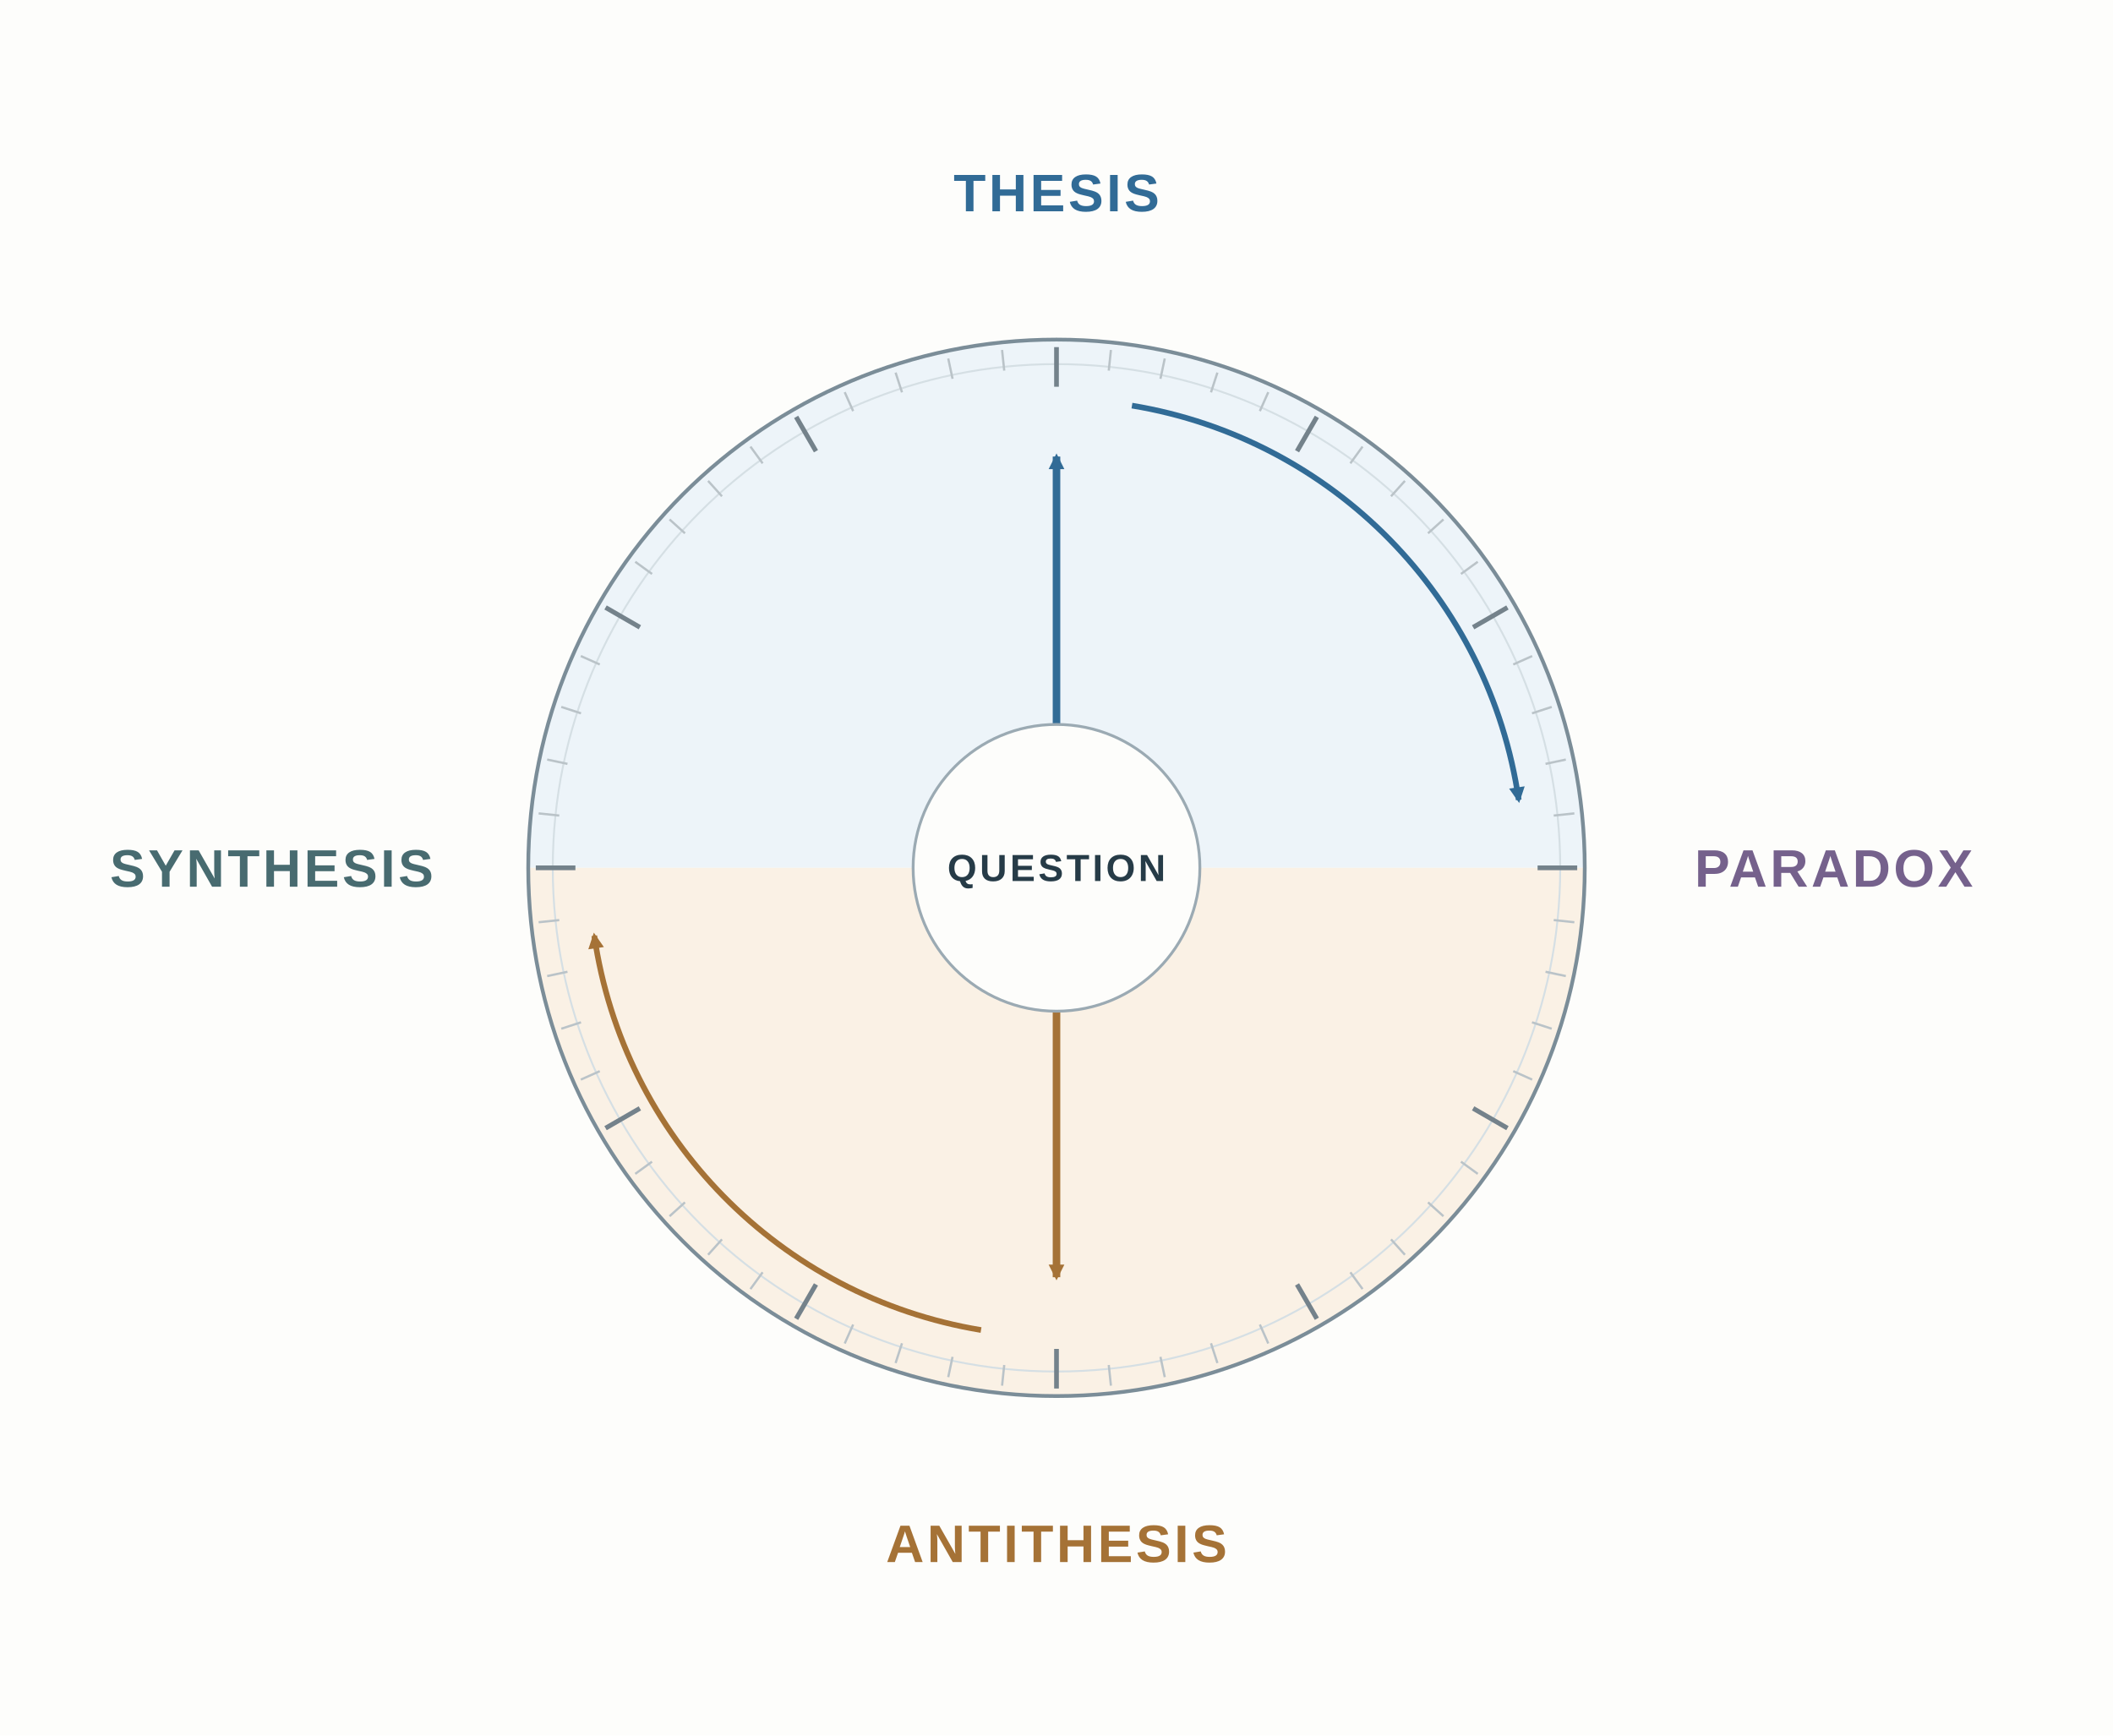
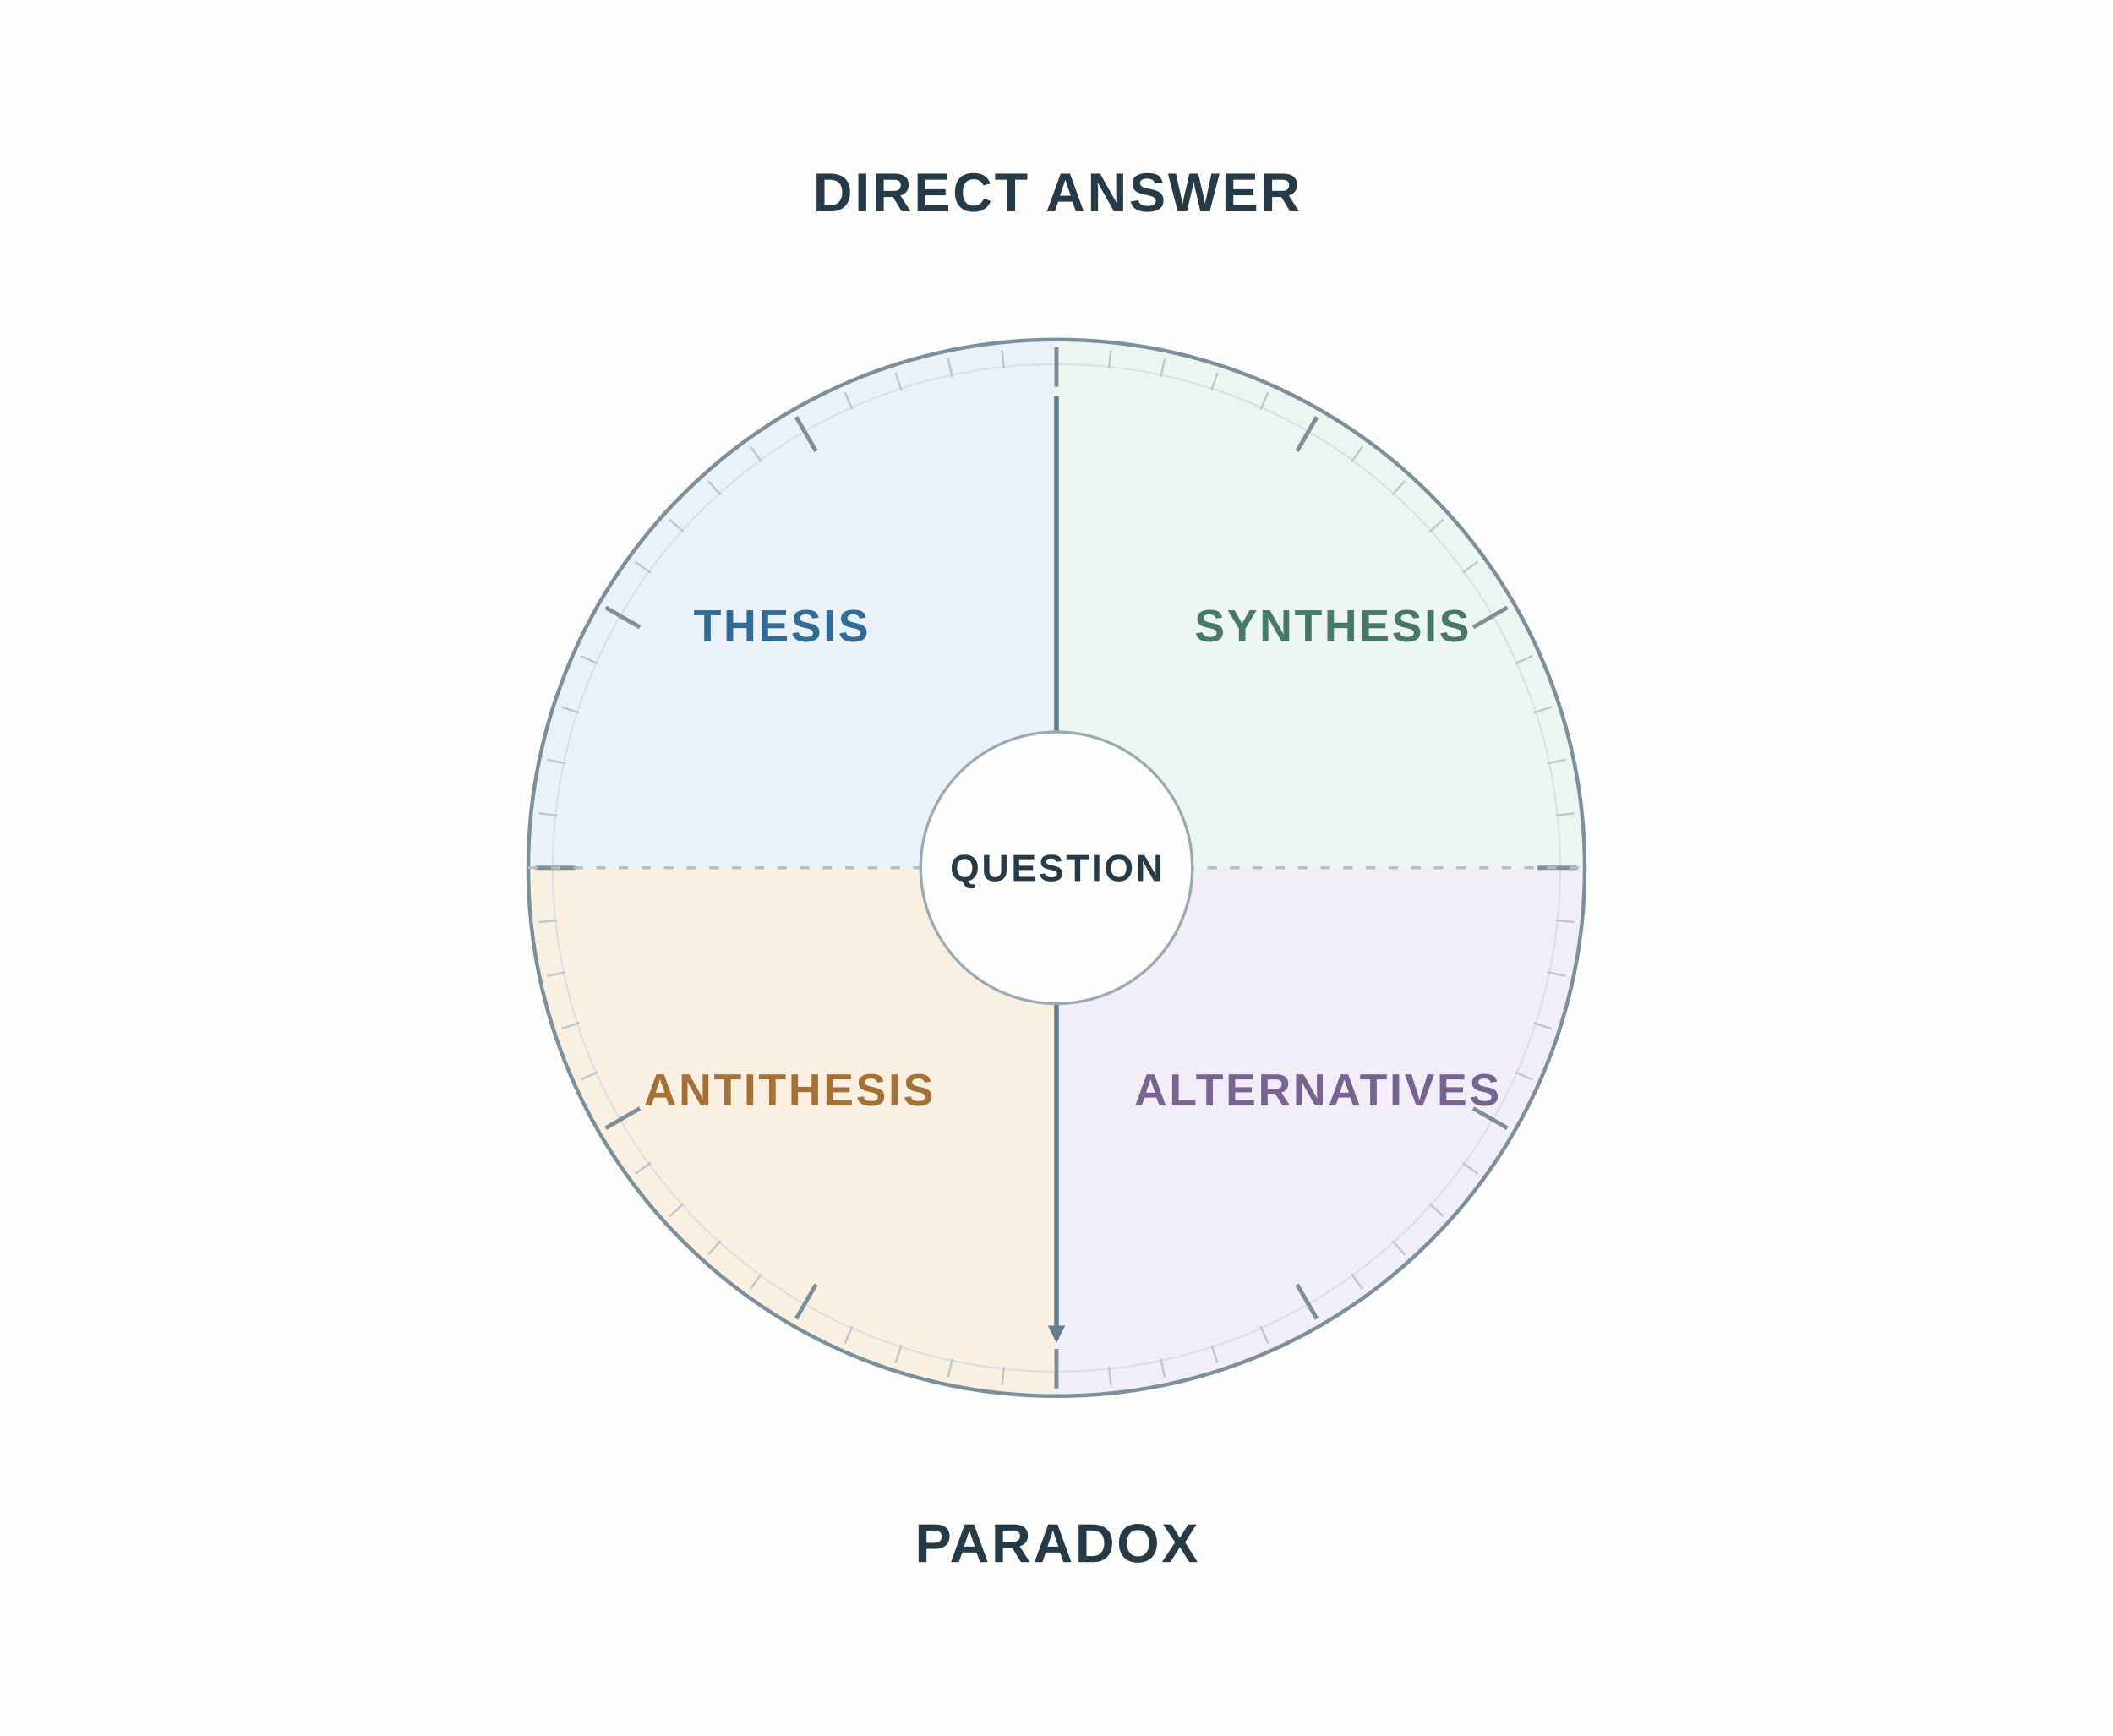
<svg xmlns="http://www.w3.org/2000/svg" width="1120" height="920" viewBox="0 0 1120 920" role="img" aria-labelledby="title desc">
  <defs>
-     <style>text{font-family:Arial,Helvetica,sans-serif;fill:#263b47;letter-spacing:1.6px}.label{font-size:28px;font-weight:600}</style>
-     <marker id="blue" viewBox="0 0 12 12" markerWidth="10" markerHeight="10" refX="9" refY="6" orient="auto-start-reverse" markerUnits="userSpaceOnUse">
-       <path d="M1 1L11 6L1 11Z" fill="#316b96" />
-     </marker>
-     <marker id="amber" viewBox="0 0 12 12" markerWidth="10" markerHeight="10" refX="9" refY="6" orient="auto-start-reverse" markerUnits="userSpaceOnUse">
-       <path d="M1 1L11 6L1 11Z" fill="#a57236" />
+     <style>text{font-family:Arial,Helvetica,sans-serif;fill:#263b47;letter-spacing:1.2px}.pole{font-size:29px;font-weight:600}.quadrant{font-size:24px;font-weight:600}</style>
+     <marker id="axis-arrow" viewBox="0 0 12 12" markerWidth="11" markerHeight="11" refX="9" refY="6" orient="auto" markerUnits="userSpaceOnUse">
+       <path d="M1 1L11 6L1 11Z" fill="#647d8e" />
    </marker>
  </defs>
  <rect width="1120" height="920" fill="#fdfdfb" />
-   <path d="M280 460A280 280 0 0 1 840 460Z" fill="#edf4f9" />
-   <path d="M840 460A280 280 0 0 1 280 460Z" fill="#faf1e5" />
-   <circle cx="560" cy="460" r="280" fill="none" stroke="#7b8d98" stroke-width="2" />
-   <circle cx="560" cy="460" r="267" fill="none" stroke="#d5dfe4" stroke-width="1" />
+   <path d="M560 460H280A280 280 0 0 1 560 180Z" fill="#eaf2f8" />
+   <path d="M560 460V180A280 280 0 0 1 840 460Z" fill="#edf5f1" />
+   <path d="M560 460V740A280 280 0 0 1 280 460Z" fill="#faf0e2" />
+   <path d="M560 460H840A280 280 0 0 1 560 740Z" fill="#f2eef8" />
+   <circle cx="560" cy="460" r="280" fill="none" stroke="#7b8f9c" stroke-width="2" />
+   <circle cx="560" cy="460" r="267" fill="none" stroke="#d8e1e5" stroke-width="1" />
  <g>
-     <line x1="560" y1="184" x2="560" y2="205" transform="rotate(0 560 460)" stroke="#74828b" stroke-width="2.5" />
-     <line x1="560" y1="184" x2="560" y2="195" transform="rotate(6 560 460)" stroke="#bac3c8" stroke-width="1.2" />
-     <line x1="560" y1="184" x2="560" y2="195" transform="rotate(12 560 460)" stroke="#bac3c8" stroke-width="1.2" />
-     <line x1="560" y1="184" x2="560" y2="195" transform="rotate(18 560 460)" stroke="#bac3c8" stroke-width="1.2" />
-     <line x1="560" y1="184" x2="560" y2="195" transform="rotate(24 560 460)" stroke="#bac3c8" stroke-width="1.2" />
-     <line x1="560" y1="184" x2="560" y2="205" transform="rotate(30 560 460)" stroke="#74828b" stroke-width="2.5" />
-     <line x1="560" y1="184" x2="560" y2="195" transform="rotate(36 560 460)" stroke="#bac3c8" stroke-width="1.2" />
-     <line x1="560" y1="184" x2="560" y2="195" transform="rotate(42 560 460)" stroke="#bac3c8" stroke-width="1.2" />
-     <line x1="560" y1="184" x2="560" y2="195" transform="rotate(48 560 460)" stroke="#bac3c8" stroke-width="1.2" />
-     <line x1="560" y1="184" x2="560" y2="195" transform="rotate(54 560 460)" stroke="#bac3c8" stroke-width="1.2" />
-     <line x1="560" y1="184" x2="560" y2="205" transform="rotate(60 560 460)" stroke="#74828b" stroke-width="2.5" />
-     <line x1="560" y1="184" x2="560" y2="195" transform="rotate(66 560 460)" stroke="#bac3c8" stroke-width="1.2" />
-     <line x1="560" y1="184" x2="560" y2="195" transform="rotate(72 560 460)" stroke="#bac3c8" stroke-width="1.2" />
-     <line x1="560" y1="184" x2="560" y2="195" transform="rotate(78 560 460)" stroke="#bac3c8" stroke-width="1.2" />
-     <line x1="560" y1="184" x2="560" y2="195" transform="rotate(84 560 460)" stroke="#bac3c8" stroke-width="1.2" />
-     <line x1="560" y1="184" x2="560" y2="205" transform="rotate(90 560 460)" stroke="#74828b" stroke-width="2.5" />
-     <line x1="560" y1="184" x2="560" y2="195" transform="rotate(96 560 460)" stroke="#bac3c8" stroke-width="1.2" />
-     <line x1="560" y1="184" x2="560" y2="195" transform="rotate(102 560 460)" stroke="#bac3c8" stroke-width="1.2" />
-     <line x1="560" y1="184" x2="560" y2="195" transform="rotate(108 560 460)" stroke="#bac3c8" stroke-width="1.2" />
-     <line x1="560" y1="184" x2="560" y2="195" transform="rotate(114 560 460)" stroke="#bac3c8" stroke-width="1.2" />
-     <line x1="560" y1="184" x2="560" y2="205" transform="rotate(120 560 460)" stroke="#74828b" stroke-width="2.5" />
-     <line x1="560" y1="184" x2="560" y2="195" transform="rotate(126 560 460)" stroke="#bac3c8" stroke-width="1.2" />
-     <line x1="560" y1="184" x2="560" y2="195" transform="rotate(132 560 460)" stroke="#bac3c8" stroke-width="1.2" />
-     <line x1="560" y1="184" x2="560" y2="195" transform="rotate(138 560 460)" stroke="#bac3c8" stroke-width="1.2" />
-     <line x1="560" y1="184" x2="560" y2="195" transform="rotate(144 560 460)" stroke="#bac3c8" stroke-width="1.2" />
-     <line x1="560" y1="184" x2="560" y2="205" transform="rotate(150 560 460)" stroke="#74828b" stroke-width="2.5" />
-     <line x1="560" y1="184" x2="560" y2="195" transform="rotate(156 560 460)" stroke="#bac3c8" stroke-width="1.2" />
-     <line x1="560" y1="184" x2="560" y2="195" transform="rotate(162 560 460)" stroke="#bac3c8" stroke-width="1.2" />
-     <line x1="560" y1="184" x2="560" y2="195" transform="rotate(168 560 460)" stroke="#bac3c8" stroke-width="1.2" />
-     <line x1="560" y1="184" x2="560" y2="195" transform="rotate(174 560 460)" stroke="#bac3c8" stroke-width="1.2" />
-     <line x1="560" y1="184" x2="560" y2="205" transform="rotate(180 560 460)" stroke="#74828b" stroke-width="2.5" />
-     <line x1="560" y1="184" x2="560" y2="195" transform="rotate(186 560 460)" stroke="#bac3c8" stroke-width="1.2" />
-     <line x1="560" y1="184" x2="560" y2="195" transform="rotate(192 560 460)" stroke="#bac3c8" stroke-width="1.2" />
-     <line x1="560" y1="184" x2="560" y2="195" transform="rotate(198 560 460)" stroke="#bac3c8" stroke-width="1.2" />
-     <line x1="560" y1="184" x2="560" y2="195" transform="rotate(204 560 460)" stroke="#bac3c8" stroke-width="1.2" />
-     <line x1="560" y1="184" x2="560" y2="205" transform="rotate(210 560 460)" stroke="#74828b" stroke-width="2.5" />
-     <line x1="560" y1="184" x2="560" y2="195" transform="rotate(216 560 460)" stroke="#bac3c8" stroke-width="1.2" />
-     <line x1="560" y1="184" x2="560" y2="195" transform="rotate(222 560 460)" stroke="#bac3c8" stroke-width="1.2" />
-     <line x1="560" y1="184" x2="560" y2="195" transform="rotate(228 560 460)" stroke="#bac3c8" stroke-width="1.2" />
-     <line x1="560" y1="184" x2="560" y2="195" transform="rotate(234 560 460)" stroke="#bac3c8" stroke-width="1.2" />
-     <line x1="560" y1="184" x2="560" y2="205" transform="rotate(240 560 460)" stroke="#74828b" stroke-width="2.5" />
-     <line x1="560" y1="184" x2="560" y2="195" transform="rotate(246 560 460)" stroke="#bac3c8" stroke-width="1.2" />
-     <line x1="560" y1="184" x2="560" y2="195" transform="rotate(252 560 460)" stroke="#bac3c8" stroke-width="1.2" />
-     <line x1="560" y1="184" x2="560" y2="195" transform="rotate(258 560 460)" stroke="#bac3c8" stroke-width="1.2" />
-     <line x1="560" y1="184" x2="560" y2="195" transform="rotate(264 560 460)" stroke="#bac3c8" stroke-width="1.2" />
-     <line x1="560" y1="184" x2="560" y2="205" transform="rotate(270 560 460)" stroke="#74828b" stroke-width="2.5" />
-     <line x1="560" y1="184" x2="560" y2="195" transform="rotate(276 560 460)" stroke="#bac3c8" stroke-width="1.2" />
-     <line x1="560" y1="184" x2="560" y2="195" transform="rotate(282 560 460)" stroke="#bac3c8" stroke-width="1.2" />
-     <line x1="560" y1="184" x2="560" y2="195" transform="rotate(288 560 460)" stroke="#bac3c8" stroke-width="1.2" />
-     <line x1="560" y1="184" x2="560" y2="195" transform="rotate(294 560 460)" stroke="#bac3c8" stroke-width="1.2" />
-     <line x1="560" y1="184" x2="560" y2="205" transform="rotate(300 560 460)" stroke="#74828b" stroke-width="2.5" />
-     <line x1="560" y1="184" x2="560" y2="195" transform="rotate(306 560 460)" stroke="#bac3c8" stroke-width="1.2" />
-     <line x1="560" y1="184" x2="560" y2="195" transform="rotate(312 560 460)" stroke="#bac3c8" stroke-width="1.2" />
-     <line x1="560" y1="184" x2="560" y2="195" transform="rotate(318 560 460)" stroke="#bac3c8" stroke-width="1.2" />
-     <line x1="560" y1="184" x2="560" y2="195" transform="rotate(324 560 460)" stroke="#bac3c8" stroke-width="1.2" />
-     <line x1="560" y1="184" x2="560" y2="205" transform="rotate(330 560 460)" stroke="#74828b" stroke-width="2.5" />
-     <line x1="560" y1="184" x2="560" y2="195" transform="rotate(336 560 460)" stroke="#bac3c8" stroke-width="1.2" />
-     <line x1="560" y1="184" x2="560" y2="195" transform="rotate(342 560 460)" stroke="#bac3c8" stroke-width="1.2" />
-     <line x1="560" y1="184" x2="560" y2="195" transform="rotate(348 560 460)" stroke="#bac3c8" stroke-width="1.2" />
-     <line x1="560" y1="184" x2="560" y2="195" transform="rotate(354 560 460)" stroke="#bac3c8" stroke-width="1.2" />
+     <line x1="560" y1="184" x2="560" y2="205" transform="rotate(0 560 460)" stroke="#7e8f99" stroke-width="2.2" />
+     <line x1="560" y1="184" x2="560" y2="194" transform="rotate(6 560 460)" stroke="#bdc7cd" stroke-width="1.1" />
+     <line x1="560" y1="184" x2="560" y2="194" transform="rotate(12 560 460)" stroke="#bdc7cd" stroke-width="1.1" />
+     <line x1="560" y1="184" x2="560" y2="194" transform="rotate(18 560 460)" stroke="#bdc7cd" stroke-width="1.1" />
+     <line x1="560" y1="184" x2="560" y2="194" transform="rotate(24 560 460)" stroke="#bdc7cd" stroke-width="1.1" />
+     <line x1="560" y1="184" x2="560" y2="205" transform="rotate(30 560 460)" stroke="#7e8f99" stroke-width="2.2" />
+     <line x1="560" y1="184" x2="560" y2="194" transform="rotate(36 560 460)" stroke="#bdc7cd" stroke-width="1.1" />
+     <line x1="560" y1="184" x2="560" y2="194" transform="rotate(42 560 460)" stroke="#bdc7cd" stroke-width="1.1" />
+     <line x1="560" y1="184" x2="560" y2="194" transform="rotate(48 560 460)" stroke="#bdc7cd" stroke-width="1.1" />
+     <line x1="560" y1="184" x2="560" y2="194" transform="rotate(54 560 460)" stroke="#bdc7cd" stroke-width="1.1" />
+     <line x1="560" y1="184" x2="560" y2="205" transform="rotate(60 560 460)" stroke="#7e8f99" stroke-width="2.2" />
+     <line x1="560" y1="184" x2="560" y2="194" transform="rotate(66 560 460)" stroke="#bdc7cd" stroke-width="1.1" />
+     <line x1="560" y1="184" x2="560" y2="194" transform="rotate(72 560 460)" stroke="#bdc7cd" stroke-width="1.1" />
+     <line x1="560" y1="184" x2="560" y2="194" transform="rotate(78 560 460)" stroke="#bdc7cd" stroke-width="1.1" />
+     <line x1="560" y1="184" x2="560" y2="194" transform="rotate(84 560 460)" stroke="#bdc7cd" stroke-width="1.1" />
+     <line x1="560" y1="184" x2="560" y2="205" transform="rotate(90 560 460)" stroke="#7e8f99" stroke-width="2.2" />
+     <line x1="560" y1="184" x2="560" y2="194" transform="rotate(96 560 460)" stroke="#bdc7cd" stroke-width="1.1" />
+     <line x1="560" y1="184" x2="560" y2="194" transform="rotate(102 560 460)" stroke="#bdc7cd" stroke-width="1.1" />
+     <line x1="560" y1="184" x2="560" y2="194" transform="rotate(108 560 460)" stroke="#bdc7cd" stroke-width="1.1" />
+     <line x1="560" y1="184" x2="560" y2="194" transform="rotate(114 560 460)" stroke="#bdc7cd" stroke-width="1.1" />
+     <line x1="560" y1="184" x2="560" y2="205" transform="rotate(120 560 460)" stroke="#7e8f99" stroke-width="2.2" />
+     <line x1="560" y1="184" x2="560" y2="194" transform="rotate(126 560 460)" stroke="#bdc7cd" stroke-width="1.1" />
+     <line x1="560" y1="184" x2="560" y2="194" transform="rotate(132 560 460)" stroke="#bdc7cd" stroke-width="1.1" />
+     <line x1="560" y1="184" x2="560" y2="194" transform="rotate(138 560 460)" stroke="#bdc7cd" stroke-width="1.1" />
+     <line x1="560" y1="184" x2="560" y2="194" transform="rotate(144 560 460)" stroke="#bdc7cd" stroke-width="1.1" />
+     <line x1="560" y1="184" x2="560" y2="205" transform="rotate(150 560 460)" stroke="#7e8f99" stroke-width="2.2" />
+     <line x1="560" y1="184" x2="560" y2="194" transform="rotate(156 560 460)" stroke="#bdc7cd" stroke-width="1.1" />
+     <line x1="560" y1="184" x2="560" y2="194" transform="rotate(162 560 460)" stroke="#bdc7cd" stroke-width="1.1" />
+     <line x1="560" y1="184" x2="560" y2="194" transform="rotate(168 560 460)" stroke="#bdc7cd" stroke-width="1.1" />
+     <line x1="560" y1="184" x2="560" y2="194" transform="rotate(174 560 460)" stroke="#bdc7cd" stroke-width="1.1" />
+     <line x1="560" y1="184" x2="560" y2="205" transform="rotate(180 560 460)" stroke="#7e8f99" stroke-width="2.2" />
+     <line x1="560" y1="184" x2="560" y2="194" transform="rotate(186 560 460)" stroke="#bdc7cd" stroke-width="1.1" />
+     <line x1="560" y1="184" x2="560" y2="194" transform="rotate(192 560 460)" stroke="#bdc7cd" stroke-width="1.1" />
+     <line x1="560" y1="184" x2="560" y2="194" transform="rotate(198 560 460)" stroke="#bdc7cd" stroke-width="1.1" />
+     <line x1="560" y1="184" x2="560" y2="194" transform="rotate(204 560 460)" stroke="#bdc7cd" stroke-width="1.1" />
+     <line x1="560" y1="184" x2="560" y2="205" transform="rotate(210 560 460)" stroke="#7e8f99" stroke-width="2.2" />
+     <line x1="560" y1="184" x2="560" y2="194" transform="rotate(216 560 460)" stroke="#bdc7cd" stroke-width="1.1" />
+     <line x1="560" y1="184" x2="560" y2="194" transform="rotate(222 560 460)" stroke="#bdc7cd" stroke-width="1.1" />
+     <line x1="560" y1="184" x2="560" y2="194" transform="rotate(228 560 460)" stroke="#bdc7cd" stroke-width="1.1" />
+     <line x1="560" y1="184" x2="560" y2="194" transform="rotate(234 560 460)" stroke="#bdc7cd" stroke-width="1.1" />
+     <line x1="560" y1="184" x2="560" y2="205" transform="rotate(240 560 460)" stroke="#7e8f99" stroke-width="2.2" />
+     <line x1="560" y1="184" x2="560" y2="194" transform="rotate(246 560 460)" stroke="#bdc7cd" stroke-width="1.1" />
+     <line x1="560" y1="184" x2="560" y2="194" transform="rotate(252 560 460)" stroke="#bdc7cd" stroke-width="1.1" />
+     <line x1="560" y1="184" x2="560" y2="194" transform="rotate(258 560 460)" stroke="#bdc7cd" stroke-width="1.1" />
+     <line x1="560" y1="184" x2="560" y2="194" transform="rotate(264 560 460)" stroke="#bdc7cd" stroke-width="1.1" />
+     <line x1="560" y1="184" x2="560" y2="205" transform="rotate(270 560 460)" stroke="#7e8f99" stroke-width="2.2" />
+     <line x1="560" y1="184" x2="560" y2="194" transform="rotate(276 560 460)" stroke="#bdc7cd" stroke-width="1.1" />
+     <line x1="560" y1="184" x2="560" y2="194" transform="rotate(282 560 460)" stroke="#bdc7cd" stroke-width="1.1" />
+     <line x1="560" y1="184" x2="560" y2="194" transform="rotate(288 560 460)" stroke="#bdc7cd" stroke-width="1.1" />
+     <line x1="560" y1="184" x2="560" y2="194" transform="rotate(294 560 460)" stroke="#bdc7cd" stroke-width="1.1" />
+     <line x1="560" y1="184" x2="560" y2="205" transform="rotate(300 560 460)" stroke="#7e8f99" stroke-width="2.2" />
+     <line x1="560" y1="184" x2="560" y2="194" transform="rotate(306 560 460)" stroke="#bdc7cd" stroke-width="1.1" />
+     <line x1="560" y1="184" x2="560" y2="194" transform="rotate(312 560 460)" stroke="#bdc7cd" stroke-width="1.1" />
+     <line x1="560" y1="184" x2="560" y2="194" transform="rotate(318 560 460)" stroke="#bdc7cd" stroke-width="1.1" />
+     <line x1="560" y1="184" x2="560" y2="194" transform="rotate(324 560 460)" stroke="#bdc7cd" stroke-width="1.1" />
+     <line x1="560" y1="184" x2="560" y2="205" transform="rotate(330 560 460)" stroke="#7e8f99" stroke-width="2.2" />
+     <line x1="560" y1="184" x2="560" y2="194" transform="rotate(336 560 460)" stroke="#bdc7cd" stroke-width="1.1" />
+     <line x1="560" y1="184" x2="560" y2="194" transform="rotate(342 560 460)" stroke="#bdc7cd" stroke-width="1.1" />
+     <line x1="560" y1="184" x2="560" y2="194" transform="rotate(348 560 460)" stroke="#bdc7cd" stroke-width="1.1" />
+     <line x1="560" y1="184" x2="560" y2="194" transform="rotate(354 560 460)" stroke="#bdc7cd" stroke-width="1.1" />
  </g>
-   <path d="M560 435V242" fill="none" stroke="#316b96" stroke-width="4" marker-end="url(#blue)" />
-   <path d="M560 485V677" fill="none" stroke="#a57236" stroke-width="4" marker-end="url(#amber)" />
-   <path d="M600 215A248 248 0 0 1 805 424" fill="none" stroke="#316b96" stroke-width="3" marker-end="url(#blue)" />
-   <path d="M520 705A248 248 0 0 1 315 496" fill="none" stroke="#a57236" stroke-width="3" marker-end="url(#amber)" />
-   <circle cx="560" cy="460" r="76" fill="#fdfdfb" stroke="#9baab3" stroke-width="1.5" />
+   <path d="M280 460H840" fill="none" stroke="#b0bec7" stroke-width="1.5" stroke-dasharray="5 7" />
+   <path d="M560 445V210M560 475V710" fill="none" stroke="#647d8e" stroke-width="2.5" marker-end="url(#axis-arrow)" />
+   <text x="414" y="340" text-anchor="middle" class="quadrant" style="fill:#316b96">THESIS</text>
+   <text x="706" y="340" text-anchor="middle" class="quadrant" style="fill:#47796b">SYNTHESIS</text>
+   <text x="418" y="586" text-anchor="middle" class="quadrant" style="fill:#a57236">ANTITHESIS</text>
+   <text x="698" y="586" text-anchor="middle" class="quadrant" style="fill:#796391">ALTERNATIVES</text>
+   <circle cx="560" cy="460" r="72" fill="#fdfdfb" stroke="#9aaab4" stroke-width="1.5" />
  <text x="560" y="467" text-anchor="middle" font-size="20" font-weight="600">QUESTION</text>
-   <text x="560" y="112" text-anchor="middle" class="label" style="fill:#316b96">THESIS</text>
-   <text x="560" y="828" text-anchor="middle" class="label" style="fill:#a57236">ANTITHESIS</text>
-   <text x="972" y="470" text-anchor="middle" class="label" style="fill:#75618c">PARADOX</text>
-   <text x="144" y="470" text-anchor="middle" class="label" style="fill:#486b70">SYNTHESIS</text>
+   <text x="560" y="112" text-anchor="middle" class="pole">DIRECT ANSWER</text>
+   <text x="560" y="828" text-anchor="middle" class="pole">PARADOX</text>
</svg>
